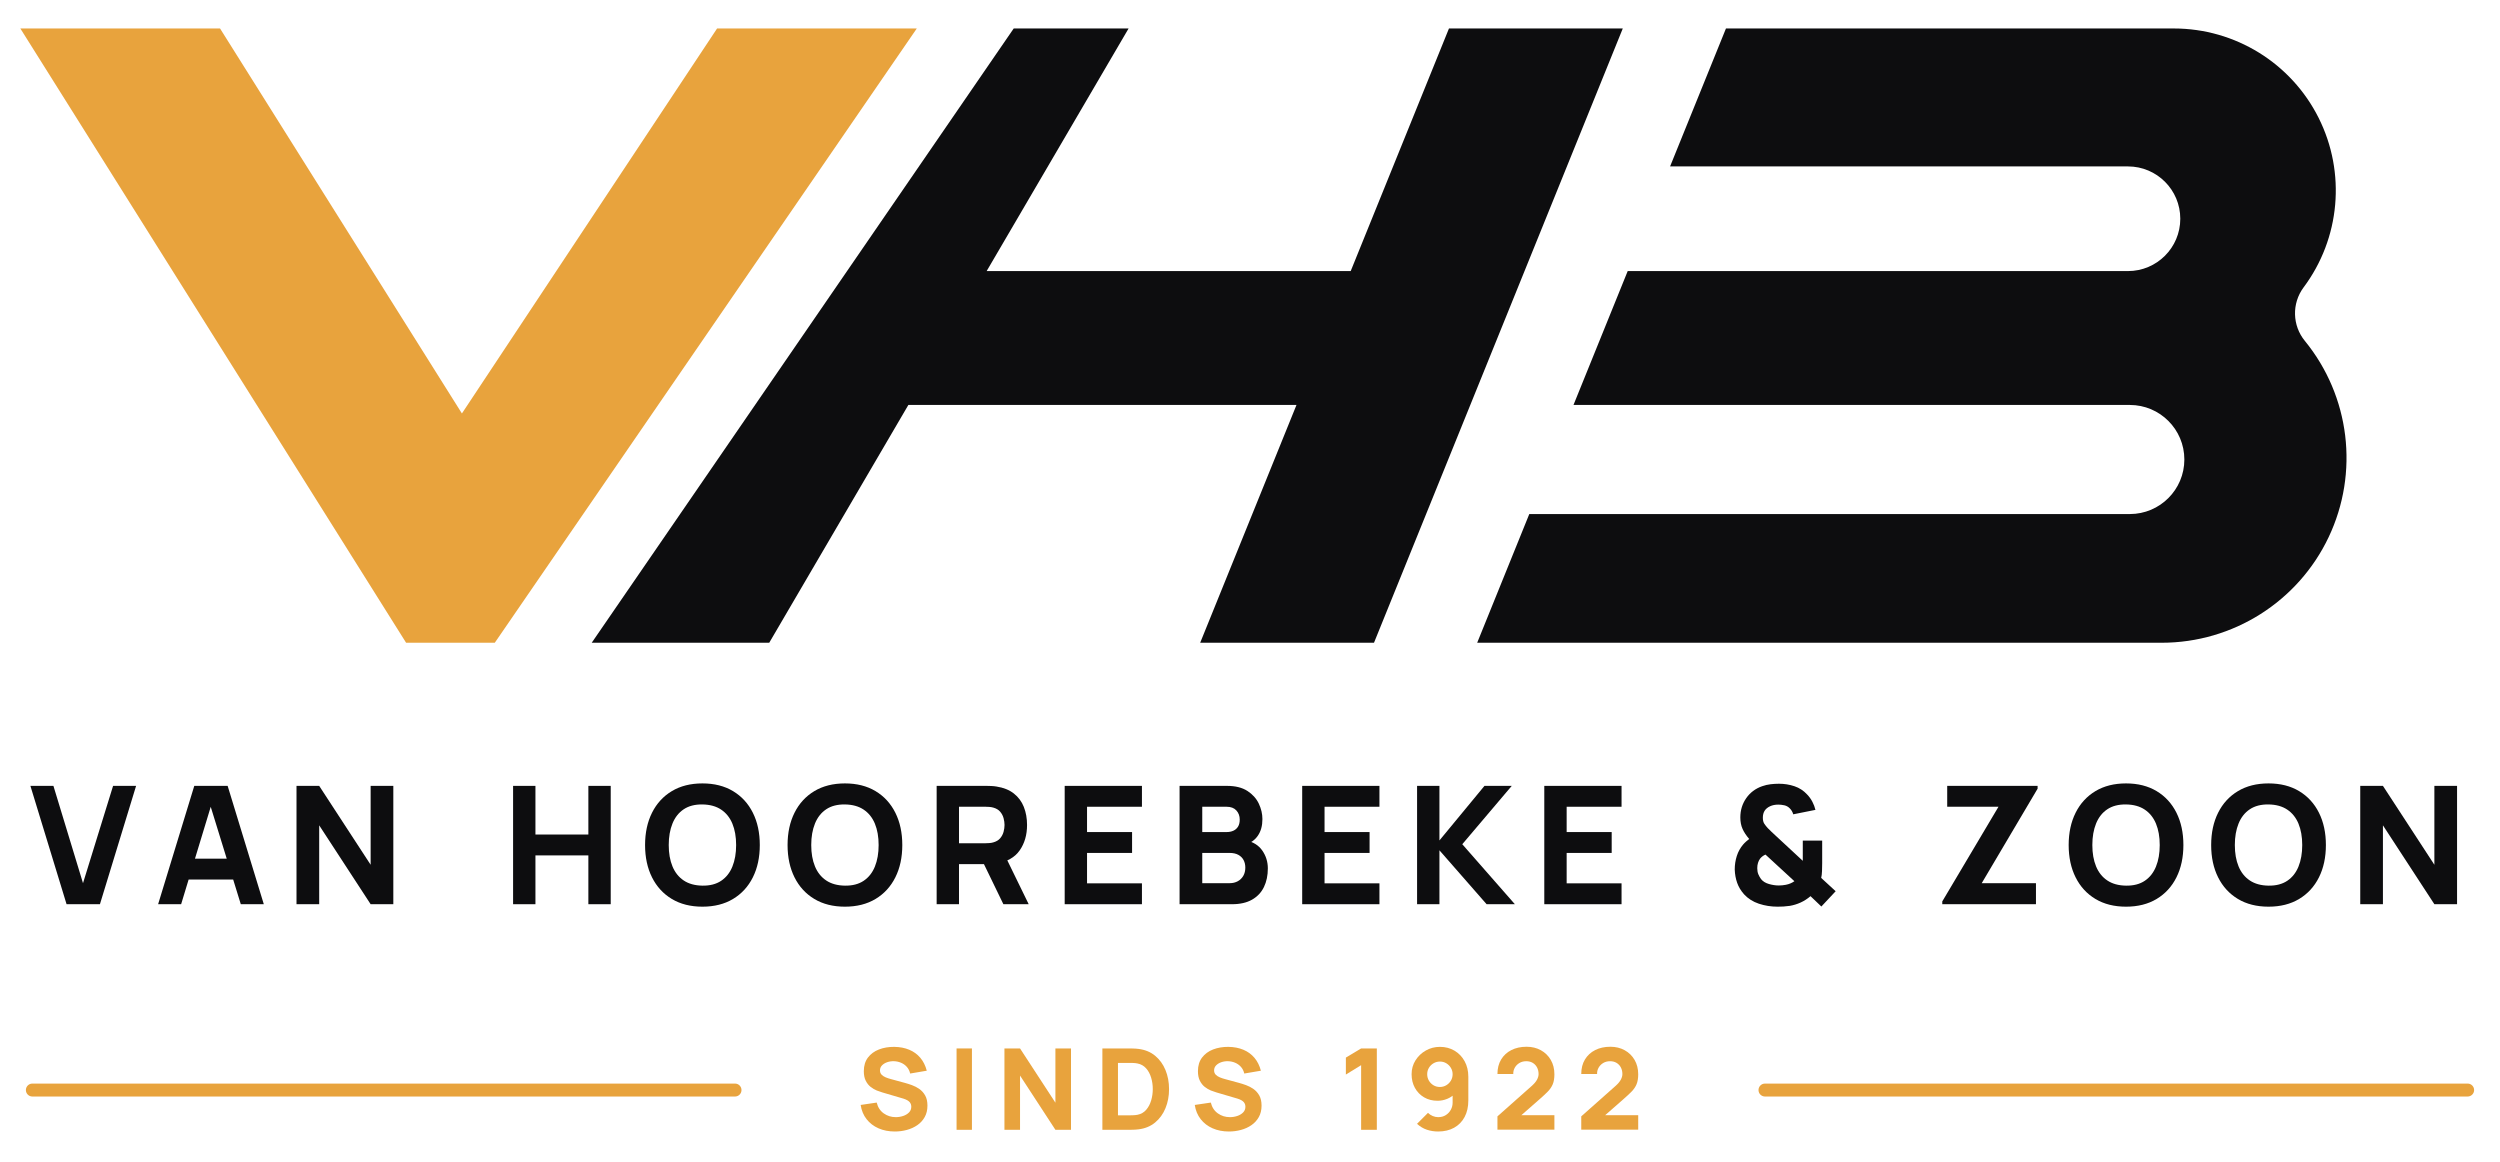
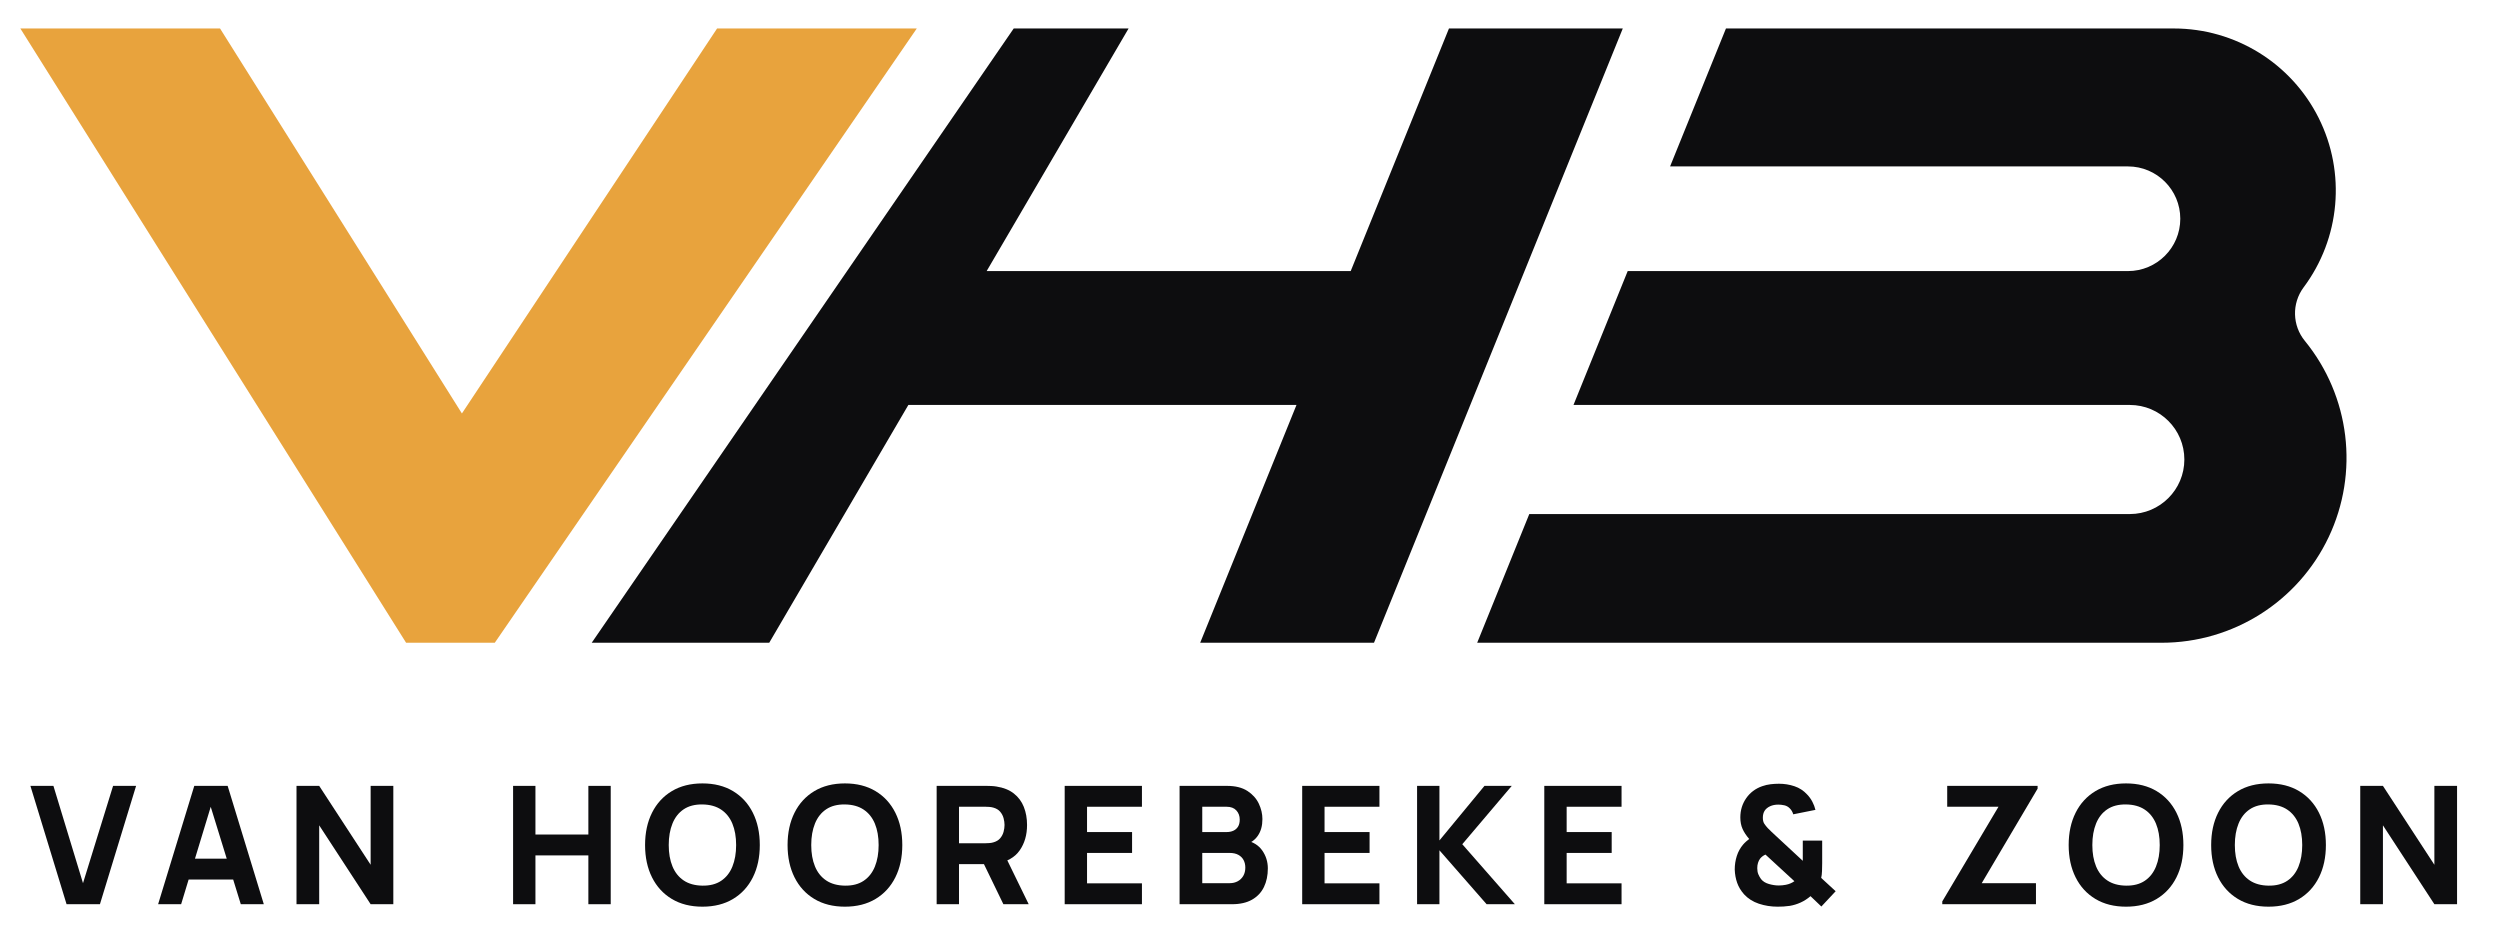
- <svg xmlns="http://www.w3.org/2000/svg" viewBox="48 24 676 314" width="676" height="314">
+ <svg xmlns="http://www.w3.org/2000/svg" viewBox="48 24 676 252" width="676" height="252">
  <path d="M53.5 31.7L157.81 197.8L181.79 197.8L295.9 31.7L241.9 31.7L172.9 135.8L107.5 31.7Z" fill="#E8A33D" />
  <path d="M486.8 31.7L439.8 31.7L413.23 97.3L314.79 97.3L353.17 31.7L322.11 31.7L208 197.8L256 197.8L293.62 133.5L398.57 133.5L372.53 197.8L419.53 197.8Z" fill="#0D0D0F" />
  <path d="M514.7 31.7L635.8 31.7A43.8 43.8 0 0 1 670.87 101.74A11.77 11.77 0 0 0 671.24 116.19A50 50 0 0 1 632.5 197.8L447.43 197.8L461.52 163L623.9 163A14.75 14.75 0 0 0 623.9 133.5L473.47 133.5L488.13 97.3L623.4 97.3A14.15 14.15 0 0 0 623.4 69L499.59 69Z" fill="#0D0D0F" />
  <path transform="translate(56.000,268.5) scale(0.022222,-0.022222)" d="M450 0 10 1440H290L650 256L1016 1440H1296L856 0Z" fill="#0D0D0F" />
  <path transform="translate(89.866,268.5) scale(0.022222,-0.022222)" d="M40 0 480 1440H886L1326 0H1046L654 1270H706L320 0ZM304 300V554H1064V300Z" fill="#0D0D0F" />
  <path transform="translate(125.065,268.5) scale(0.022222,-0.022222)" d="M140 0V1440H416L1042 480V1440H1318V0H1042L416 960V0Z" fill="#0D0D0F" />
  <path transform="translate(183.628,268.5) scale(0.022222,-0.022222)" d="M140 0V1440H412V848H1056V1440H1328V0H1056V594H412V0Z" fill="#0D0D0F" />
  <path transform="translate(221.094,268.5) scale(0.022222,-0.022222)" d="M758 -30Q542 -30 385.5 64.0Q229 158 144.5 327.0Q60 496 60 720Q60 944 144.5 1113.0Q229 1282 385.5 1376.0Q542 1470 758 1470Q974 1470 1130.5 1376.0Q1287 1282 1371.5 1113.0Q1456 944 1456 720Q1456 496 1371.5 327.0Q1287 158 1130.5 64.0Q974 -30 758 -30ZM758 226Q895 224 986.0 285.0Q1077 346 1122.5 458.0Q1168 570 1168 720Q1168 870 1122.5 980.0Q1077 1090 986.0 1151.0Q895 1212 758 1214Q621 1216 530.0 1155.0Q439 1094 393.5 982.0Q348 870 348 720Q348 570 393.5 460.0Q439 350 530.0 289.0Q621 228 758 226Z" fill="#0D0D0F" />
  <path transform="translate(259.626,268.5) scale(0.022222,-0.022222)" d="M758 -30Q542 -30 385.5 64.0Q229 158 144.5 327.0Q60 496 60 720Q60 944 144.5 1113.0Q229 1282 385.5 1376.0Q542 1470 758 1470Q974 1470 1130.5 1376.0Q1287 1282 1371.5 1113.0Q1456 944 1456 720Q1456 496 1371.5 327.0Q1287 158 1130.5 64.0Q974 -30 758 -30ZM758 226Q895 224 986.0 285.0Q1077 346 1122.5 458.0Q1168 570 1168 720Q1168 870 1122.5 980.0Q1077 1090 986.0 1151.0Q895 1212 758 1214Q621 1216 530.0 1155.0Q439 1094 393.5 982.0Q348 870 348 720Q348 570 393.5 460.0Q439 350 530.0 289.0Q621 228 758 226Z" fill="#0D0D0F" />
  <path transform="translate(298.159,268.5) scale(0.022222,-0.022222)" d="M140 0V1440H748Q769 1440 804.5 1438.5Q840 1437 868 1432Q997 1412 1079.5 1347.0Q1162 1282 1201.0 1183.5Q1240 1085 1240 964Q1240 783 1150.0 654.5Q1060 526 868 496L748 488H412V0ZM952 0 668 586 948 640 1260 0ZM412 742H736Q757 742 782.0 744.0Q807 746 828 752Q883 767 913.0 802.5Q943 838 954.5 881.5Q966 925 966 964Q966 1003 954.5 1046.5Q943 1090 913.0 1125.5Q883 1161 828 1176Q807 1182 782.0 1184.0Q757 1186 736 1186H412Z" fill="#0D0D0F" />
  <path transform="translate(332.780,268.5) scale(0.022222,-0.022222)" d="M140 0V1440H1080V1186H412V878H960V624H412V254H1080V0Z" fill="#0D0D0F" />
  <path transform="translate(363.846,268.5) scale(0.022222,-0.022222)" d="M140 0V1440H716Q870 1440 965.0 1378.5Q1060 1317 1104.0 1224.0Q1148 1131 1148 1036Q1148 915 1093.5 835.0Q1039 755 944 728V778Q1079 750 1146.5 653.0Q1214 556 1214 436Q1214 307 1166.5 209.0Q1119 111 1022.0 55.5Q925 0 778 0ZM416 256H750Q805 256 848.0 279.5Q891 303 915.5 345.5Q940 388 940 446Q940 497 919.0 537.0Q898 577 855.5 600.5Q813 624 750 624H416ZM416 878H712Q758 878 794.0 894.0Q830 910 851.0 943.5Q872 977 872 1030Q872 1096 831.0 1141.0Q790 1186 712 1186H416Z" fill="#0D0D0F" />
  <path transform="translate(397.001,268.5) scale(0.022222,-0.022222)" d="M140 0V1440H1080V1186H412V878H960V624H412V254H1080V0Z" fill="#0D0D0F" />
  <path transform="translate(428.067,268.5) scale(0.022222,-0.022222)" d="M140 0V1440H412V776L960 1440H1292L690 730L1330 0H986L412 656V0Z" fill="#0D0D0F" />
  <path transform="translate(462.466,268.5) scale(0.022222,-0.022222)" d="M140 0V1440H1080V1186H412V878H960V624H412V254H1080V0Z" fill="#0D0D0F" />
  <path transform="translate(514.851,268.5) scale(0.022222,-0.022222)" d="M622 -30Q502 -30 394.0 6.0Q286 42 214 120Q156 185 129.5 260.0Q103 335 100 422Q100 508 125.0 586.5Q150 665 202 726Q219 746 238.0 762.5Q257 779 276 794Q222 856 195.0 916.5Q168 977 168 1056Q168 1187 239.5 1290.0Q311 1393 434 1436Q485 1454 537.0 1460.0Q589 1466 638 1466Q737 1466 827.0 1435.5Q917 1405 980 1336Q1019 1296 1044.5 1247.0Q1070 1198 1082 1148L812 1094Q800 1136 770 1166Q742 1195 704.0 1203.5Q666 1212 630 1212Q573 1212 530 1192Q485 1171 463.5 1137.0Q442 1103 442 1052Q442 1006 460.0 979.0Q478 952 502 926Q519 908 544.5 884.0Q570 860 598 834L928 528Q928 545 928.0 568.0Q928 591 928 610V774H1164V500Q1164 454 1162.0 403.5Q1160 353 1152 320L1328 158L1154 -28L1022 98Q965 49 900.5 20.0Q836 -9 770 -20Q728 -26 693.0 -28.0Q658 -30 622 -30ZM634 228Q657 228 678.0 230.0Q699 232 720 236Q752 242 778.5 253.5Q805 265 826 280L474 604Q453 595 436.5 582.0Q420 569 408 554Q392 532 383.0 503.0Q374 474 374 438Q374 395 387.5 363.5Q401 332 420 306Q453 264 516.0 246.0Q579 228 634 228Z" fill="#0D0D0F" />
  <path transform="translate(570.969,268.5) scale(0.022222,-0.022222)" d="M100 0V34L784 1186H160V1440H1260V1406L580 256H1240V0Z" fill="#0D0D0F" />
  <path transform="translate(606.035,268.5) scale(0.022222,-0.022222)" d="M758 -30Q542 -30 385.5 64.0Q229 158 144.5 327.0Q60 496 60 720Q60 944 144.5 1113.0Q229 1282 385.5 1376.0Q542 1470 758 1470Q974 1470 1130.5 1376.0Q1287 1282 1371.5 1113.0Q1456 944 1456 720Q1456 496 1371.5 327.0Q1287 158 1130.5 64.0Q974 -30 758 -30ZM758 226Q895 224 986.0 285.0Q1077 346 1122.5 458.0Q1168 570 1168 720Q1168 870 1122.5 980.0Q1077 1090 986.0 1151.0Q895 1212 758 1214Q621 1216 530.0 1155.0Q439 1094 393.5 982.0Q348 870 348 720Q348 570 393.5 460.0Q439 350 530.0 289.0Q621 228 758 226Z" fill="#0D0D0F" />
  <path transform="translate(644.567,268.5) scale(0.022222,-0.022222)" d="M758 -30Q542 -30 385.5 64.0Q229 158 144.5 327.0Q60 496 60 720Q60 944 144.5 1113.0Q229 1282 385.5 1376.0Q542 1470 758 1470Q974 1470 1130.5 1376.0Q1287 1282 1371.5 1113.0Q1456 944 1456 720Q1456 496 1371.5 327.0Q1287 158 1130.5 64.0Q974 -30 758 -30ZM758 226Q895 224 986.0 285.0Q1077 346 1122.5 458.0Q1168 570 1168 720Q1168 870 1122.5 980.0Q1077 1090 986.0 1151.0Q895 1212 758 1214Q621 1216 530.0 1155.0Q439 1094 393.5 982.0Q348 870 348 720Q348 570 393.5 460.0Q439 350 530.0 289.0Q621 228 758 226Z" fill="#0D0D0F" />
  <path transform="translate(683.100,268.5) scale(0.022222,-0.022222)" d="M140 0V1440H416L1042 480V1440H1318V0H1042L416 960V0Z" fill="#0D0D0F" />
-   <rect x="55" y="317.0" width="193.50" height="3.5" rx="1.75" fill="#E8A33D" />
-   <rect x="523.50" y="317.0" width="193.50" height="3.5" rx="1.75" fill="#E8A33D" />
-   <path transform="translate(279.500,329.5) scale(0.015278,-0.015278)" d="M684 -30Q524 -30 395.5 26.5Q267 83 184.5 188.5Q102 294 80 440L364 482Q394 358 488.0 291.0Q582 224 702 224Q769 224 832.0 245.0Q895 266 935.5 307.0Q976 348 976 408Q976 430 969.5 450.5Q963 471 948.0 489.0Q933 507 905.5 523.0Q878 539 836 552L462 662Q420 674 364.5 696.0Q309 718 257.0 759.0Q205 800 170.5 867.5Q136 935 136 1038Q136 1183 209.0 1279.0Q282 1375 404.0 1422.0Q526 1469 674 1468Q823 1466 940.0 1417.0Q1057 1368 1136.0 1274.5Q1215 1181 1250 1046L956 996Q940 1066 897.0 1114.0Q854 1162 794.5 1187.0Q735 1212 670 1214Q606 1216 549.5 1196.5Q493 1177 457.5 1140.0Q422 1103 422 1052Q422 1005 451.0 975.5Q480 946 524.0 928.0Q568 910 614 898L864 830Q920 815 988.0 790.5Q1056 766 1118.5 722.5Q1181 679 1221.5 608.0Q1262 537 1262 428Q1262 312 1213.5 225.5Q1165 139 1083.0 82.5Q1001 26 897.5 -2.0Q794 -30 684 -30Z" fill="#E8A33D" />
-   <path transform="translate(304.210,329.5) scale(0.015278,-0.015278)" d="M160 0V1440H432V0Z" fill="#E8A33D" />
-   <path transform="translate(317.462,329.5) scale(0.015278,-0.015278)" d="M140 0V1440H416L1042 480V1440H1318V0H1042L416 960V0Z" fill="#E8A33D" />
-   <path transform="translate(343.944,329.5) scale(0.015278,-0.015278)" d="M140 0V1440H606Q623 1440 676.0 1439.0Q729 1438 778 1432Q952 1411 1073.0 1311.0Q1194 1211 1257.0 1057.0Q1320 903 1320 720Q1320 537 1257.0 383.0Q1194 229 1073.0 129.0Q952 29 778 8Q729 2 676.0 1.0Q623 0 606 0ZM416 256H606Q633 256 679.0 257.5Q725 259 762 266Q856 285 915.5 354.0Q975 423 1003.5 520.0Q1032 617 1032 720Q1032 828 1002.5 925.0Q973 1022 913.0 1089.0Q853 1156 762 1174Q725 1182 679.0 1183.0Q633 1184 606 1184H416Z" fill="#E8A33D" />
-   <path transform="translate(369.845,329.5) scale(0.015278,-0.015278)" d="M684 -30Q524 -30 395.5 26.5Q267 83 184.5 188.5Q102 294 80 440L364 482Q394 358 488.0 291.0Q582 224 702 224Q769 224 832.0 245.0Q895 266 935.5 307.0Q976 348 976 408Q976 430 969.5 450.5Q963 471 948.0 489.0Q933 507 905.5 523.0Q878 539 836 552L462 662Q420 674 364.5 696.0Q309 718 257.0 759.0Q205 800 170.5 867.5Q136 935 136 1038Q136 1183 209.0 1279.0Q282 1375 404.0 1422.0Q526 1469 674 1468Q823 1466 940.0 1417.0Q1057 1368 1136.0 1274.5Q1215 1181 1250 1046L956 996Q940 1066 897.0 1114.0Q854 1162 794.5 1187.0Q735 1212 670 1214Q606 1216 549.5 1196.5Q493 1177 457.5 1140.0Q422 1103 422 1052Q422 1005 451.0 975.5Q480 946 524.0 928.0Q568 910 614 898L864 830Q920 815 988.0 790.5Q1056 766 1118.5 722.5Q1181 679 1221.5 608.0Q1262 537 1262 428Q1262 312 1213.5 225.5Q1165 139 1083.0 82.5Q1001 26 897.5 -2.0Q794 -30 684 -30Z" fill="#E8A33D" />
-   <path transform="translate(410.090,329.5) scale(0.015278,-0.015278)" d="M390 0V1144L120 978V1278L390 1440H668V0Z" fill="#E8A33D" />
-   <path transform="translate(428.169,329.5) scale(0.015278,-0.015278)" d="M602 1468Q745 1468 858.5 1401.0Q972 1334 1038.0 1214.5Q1104 1095 1104 938V520Q1104 350 1038.0 226.5Q972 103 852.0 36.5Q732 -30 570 -30Q465 -30 370.5 1.5Q276 33 196 106L390 300Q426 264 473.5 244.0Q521 224 570 224Q648 224 705.5 260.5Q763 297 794.5 355.5Q826 414 826 480V694L872 644Q811 581 729.0 547.5Q647 514 560 514Q424 514 320.5 575.0Q217 636 158.5 742.0Q100 848 100 984Q100 1120 169.0 1229.5Q238 1339 352.0 1403.5Q466 1468 602 1468ZM602 1208Q540 1208 488.5 1178.0Q437 1148 406.5 1097.0Q376 1046 376 984Q376 922 406.0 870.5Q436 819 487.0 788.5Q538 758 600 758Q662 758 713.5 788.5Q765 819 795.5 870.5Q826 922 826 984Q826 1044 796.0 1095.0Q766 1146 715.0 1177.0Q664 1208 602 1208Z" fill="#E8A33D" />
-   <path transform="translate(451.382,329.5) scale(0.015278,-0.015278)" d="M100 2V238L704 774Q772 834 800.0 887.0Q828 940 828 986Q828 1052 801.0 1103.5Q774 1155 725.0 1184.5Q676 1214 610 1214Q541 1214 488.5 1182.5Q436 1151 407.0 1099.5Q378 1048 380 988H100Q100 1136 165.0 1244.0Q230 1352 346.0 1411.0Q462 1470 616 1470Q757 1470 868.5 1408.5Q980 1347 1044.0 1237.0Q1108 1127 1108 982Q1108 875 1078.0 804.5Q1048 734 989.0 674.5Q930 615 844 540L454 198L432 258H1108V2Z" fill="#E8A33D" />
-   <path transform="translate(474.044,329.5) scale(0.015278,-0.015278)" d="M100 2V238L704 774Q772 834 800.0 887.0Q828 940 828 986Q828 1052 801.0 1103.5Q774 1155 725.0 1184.5Q676 1214 610 1214Q541 1214 488.5 1182.5Q436 1151 407.0 1099.5Q378 1048 380 988H100Q100 1136 165.0 1244.0Q230 1352 346.0 1411.0Q462 1470 616 1470Q757 1470 868.5 1408.5Q980 1347 1044.0 1237.0Q1108 1127 1108 982Q1108 875 1078.0 804.5Q1048 734 989.0 674.5Q930 615 844 540L454 198L432 258H1108V2Z" fill="#E8A33D" />
</svg>
